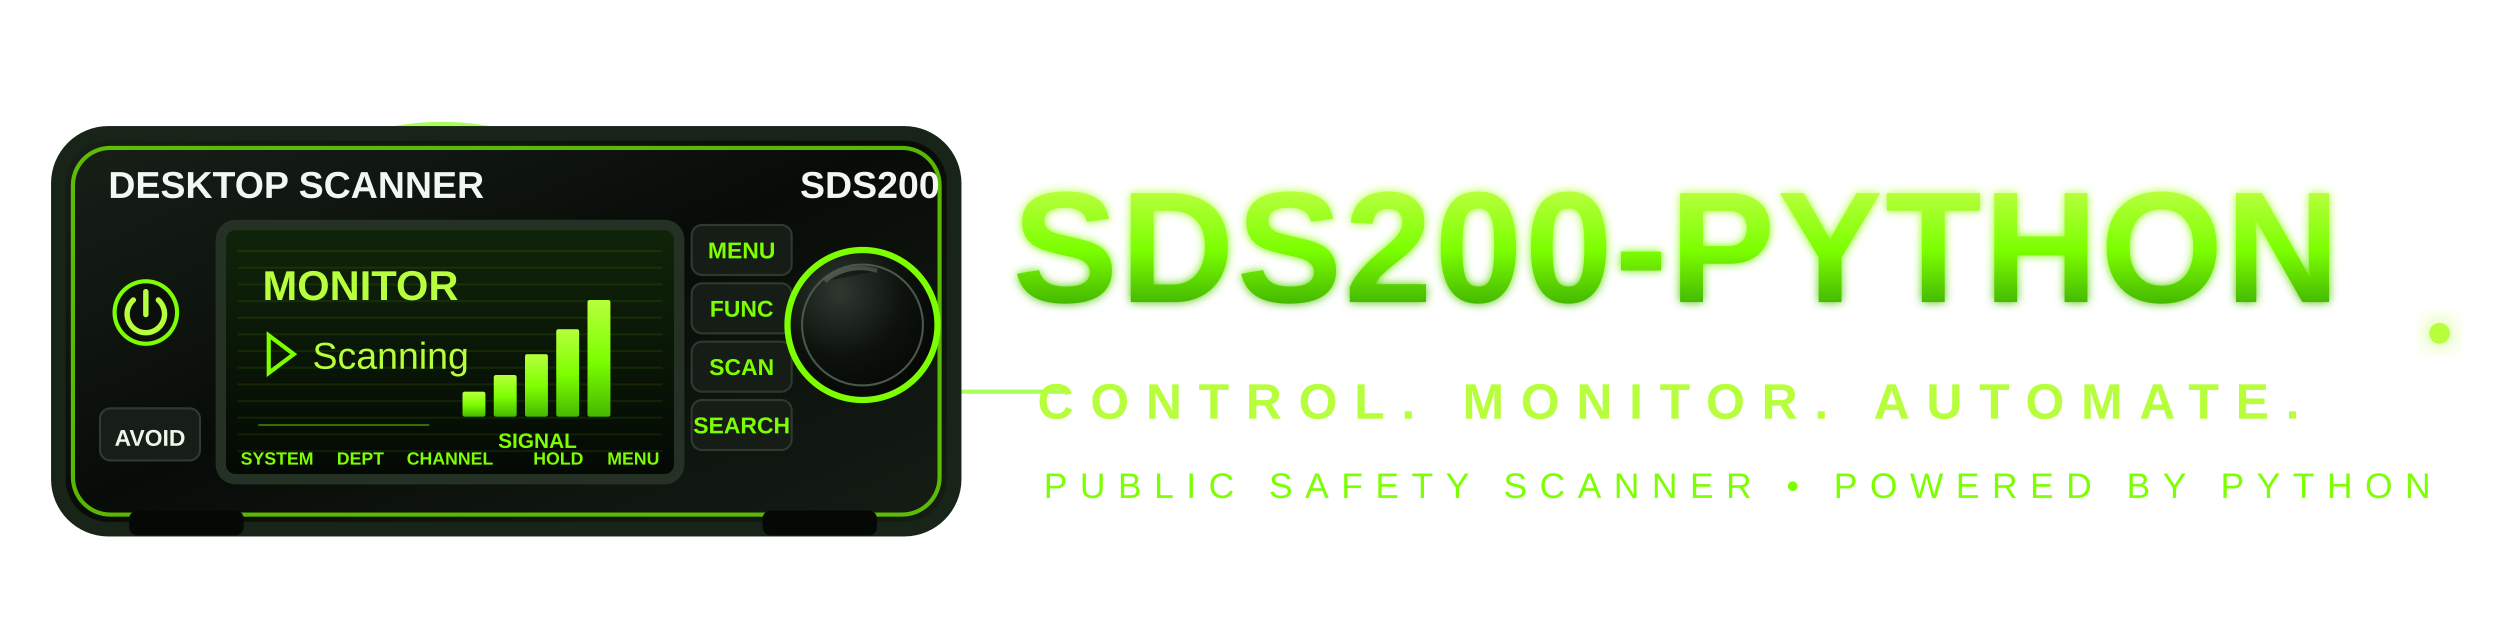
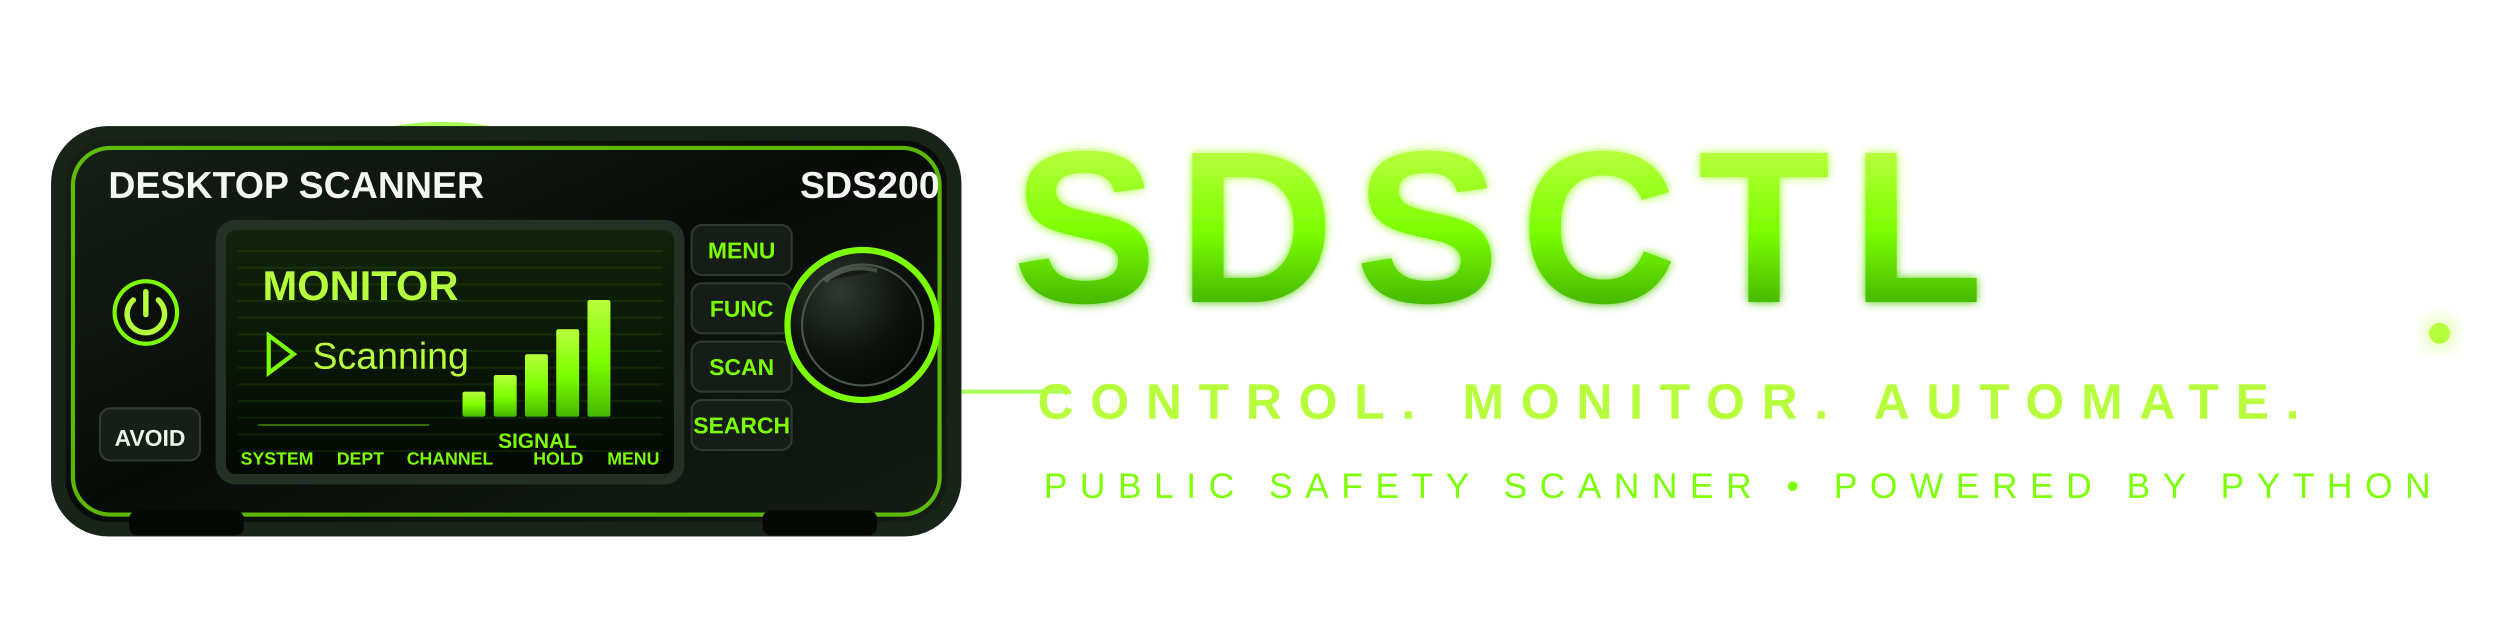
<svg xmlns="http://www.w3.org/2000/svg" width="1200" height="300" viewBox="0 0 1200 300" role="img" aria-labelledby="title desc">
  <defs>
    <linearGradient id="body" x1="0" y1="0" x2="1" y2="1">
      <stop offset="0" stop-color="#182018" />
      <stop offset=".48" stop-color="#080c08" />
      <stop offset="1" stop-color="#151d15" />
    </linearGradient>
    <linearGradient id="screen" x1="0" y1="0" x2="0" y2="1">
      <stop offset="0" stop-color="#10250a" />
      <stop offset="1" stop-color="#030803" />
    </linearGradient>
    <linearGradient id="word" x1="0" y1="0" x2="0" y2="1">
      <stop offset="0" stop-color="#B7FF3C" />
      <stop offset=".52" stop-color="#7CFF00" />
      <stop offset="1" stop-color="#45b900" />
    </linearGradient>
    <radialGradient id="knob" cx=".35" cy=".28" r=".85">
      <stop offset="0" stop-color="#303830" />
      <stop offset=".5" stop-color="#0d120d" />
      <stop offset="1" stop-color="#020402" />
    </radialGradient>
    <filter id="glow" x="-60%" y="-60%" width="220%" height="220%">
      <feGaussianBlur stdDeviation="5" result="blur" />
      <feMerge>
        <feMergeNode in="blur" />
        <feMergeNode in="SourceGraphic" />
      </feMerge>
    </filter>
    <filter id="softGlow" x="-40%" y="-40%" width="180%" height="180%">
      <feGaussianBlur stdDeviation="2.2" result="blur" />
      <feMerge>
        <feMergeNode in="blur" />
        <feMergeNode in="SourceGraphic" />
      </feMerge>
    </filter>
    <pattern id="scanlines" width="8" height="8" patternUnits="userSpaceOnUse">
      <rect width="8" height="1" fill="#7CFF00" opacity=".08" />
    </pattern>
  </defs>
  <g id="radar" transform="translate(54 12)" fill="none" stroke="#7CFF00" opacity=".66">
    <path d="M30 176a128 128 0 0 1 256 0" stroke-width="3" />
    <path d="M53 176a105 105 0 0 1 210 0" stroke-width="2" />
    <path d="M78 176a80 80 0 0 1 160 0" stroke-width="2" />
    <path d="M158 49v127M93 64l65 112M223 64l-65 112" stroke-width="1.4" opacity=".55" />
    <path d="M286 176h35l14-12h44l13 12h65" stroke-width="2" />
  </g>
  <g id="scanner" transform="translate(28 64)">
    <rect x="0" y="0" width="430" height="190" rx="24" fill="url(#body)" stroke="#192419" stroke-width="7" />
    <rect x="7" y="7" width="416" height="176" rx="18" fill="none" stroke="#7CFF00" stroke-width="2" opacity=".7" />
    <text x="24" y="31" fill="#f2f7f2" font-family="Arial, Helvetica, sans-serif" font-size="18" font-weight="700">DESKTOP SCANNER</text>
    <text x="356" y="31" fill="#f2f7f2" font-family="Arial, Helvetica, sans-serif" font-size="18" font-weight="700">SDS200</text>
    <circle cx="42" cy="86" r="15" fill="#0b100b" stroke="#7CFF00" stroke-width="2" />
    <path d="M42 76v11M36 80a9 9 0 1 0 12 0" fill="none" stroke="#B7FF3C" stroke-width="2.6" stroke-linecap="round" />
    <rect x="20" y="132" width="48" height="25" rx="5" fill="#171d17" stroke="#313b31" />
    <text x="44" y="150" text-anchor="middle" fill="#edf7e8" font-family="Arial, Helvetica, sans-serif" font-size="11" font-weight="700">AVOID</text>
    <rect x="78" y="44" width="220" height="122" rx="7" fill="url(#screen)" stroke="#253125" stroke-width="5" />
    <rect x="86" y="52" width="204" height="106" rx="3" fill="url(#scanlines)" />
    <text x="98" y="80" fill="#B7FF3C" font-family="Arial, Helvetica, sans-serif" font-size="20" font-weight="700">MONITOR</text>
    <path d="M101 97l12 9-12 9z" fill="none" stroke="#7CFF00" stroke-width="2" />
    <text x="122" y="113" fill="#B7FF3C" font-family="Arial, Helvetica, sans-serif" font-size="18">Scanning</text>
    <g fill="url(#word)">
      <rect x="194" y="124" width="11" height="12" rx="1" />
      <rect x="209" y="116" width="11" height="20" rx="1" />
      <rect x="224" y="106" width="11" height="30" rx="1" />
      <rect x="239" y="94" width="11" height="42" rx="1" />
      <rect x="254" y="80" width="11" height="56" rx="1" />
    </g>
    <text x="230" y="151" text-anchor="middle" fill="#7CFF00" font-family="Arial, Helvetica, sans-serif" font-size="10" font-weight="700">SIGNAL</text>
    <line x1="96" y1="140" x2="178" y2="140" stroke="#7CFF00" stroke-width="1" opacity=".4" />
    <g font-family="Arial, Helvetica, sans-serif" font-size="8.5" font-weight="700" text-anchor="middle">
      <text x="105" y="159" fill="#7CFF00">SYSTEM</text>
      <text x="145" y="159" fill="#7CFF00">DEPT</text>
      <text x="188" y="159" fill="#7CFF00">CHANNEL</text>
      <text x="240" y="159" fill="#7CFF00">HOLD</text>
      <text x="276" y="159" fill="#7CFF00">MENU</text>
    </g>
    <g font-family="Arial, Helvetica, sans-serif" font-size="11" font-weight="700">
      <g>
        <rect x="304" y="44" width="48" height="24" rx="5" fill="#161d16" stroke="#2f3a2f" />
        <text x="328" y="60" text-anchor="middle" fill="#7CFF00">MENU</text>
      </g>
      <g>
        <rect x="304" y="72" width="48" height="24" rx="5" fill="#161d16" stroke="#2f3a2f" />
        <text x="328" y="88" text-anchor="middle" fill="#7CFF00">FUNC</text>
      </g>
      <g>
        <rect x="304" y="100" width="48" height="24" rx="5" fill="#161d16" stroke="#2f3a2f" />
        <text x="328" y="116" text-anchor="middle" fill="#7CFF00">SCAN</text>
      </g>
      <g>
        <rect x="304" y="128" width="48" height="24" rx="5" fill="#161d16" stroke="#2f3a2f" />
        <text x="328" y="144" text-anchor="middle" fill="#7CFF00">SEARCH</text>
      </g>
    </g>
    <circle cx="386" cy="92" r="36" fill="url(#knob)" stroke="#7CFF00" stroke-width="3" />
    <circle cx="386" cy="92" r="29" fill="none" stroke="#4a584a" stroke-width="1" />
    <path d="M368 71a26 26 0 0 1 25-5" stroke="#8e9d8e" stroke-width="2" opacity=".35" />
    <rect x="34" y="181" width="55" height="12" rx="4" fill="#050805" />
    <rect x="338" y="181" width="55" height="12" rx="4" fill="#050805" />
  </g>
  <g id="wordmark" transform="translate(486 0)">
    <line x1="0" y1="160" x2="686" y2="160" stroke="#7CFF00" stroke-width="2" filter="url(#softGlow)" />
-     <text x="0" y="145" fill="url(#word)" filter="url(#softGlow)" font-family="Arial, Helvetica, sans-serif" font-size="76" font-weight="900" letter-spacing="1">SDS200-PYTHON</text>
+     <text x="0" y="145" fill="url(#word)" filter="url(#softGlow)" font-family="Arial, Helvetica, sans-serif" font-size="104" font-weight="900" letter-spacing="10">SDSCTL</text>
    <text x="12" y="201" fill="#B7FF3C" font-family="Arial, Helvetica, sans-serif" font-size="24" font-weight="600" letter-spacing="8">CONTROL. MONITOR. AUTOMATE.</text>
    <text x="15" y="239" fill="#7CFF00" font-family="Arial, Helvetica, sans-serif" font-size="17" font-weight="500" letter-spacing="6">PUBLIC SAFETY SCANNER • POWERED BY PYTHON</text>
    <circle cx="685" cy="160" r="5" fill="#B7FF3C" filter="url(#glow)" />
  </g>
</svg>
